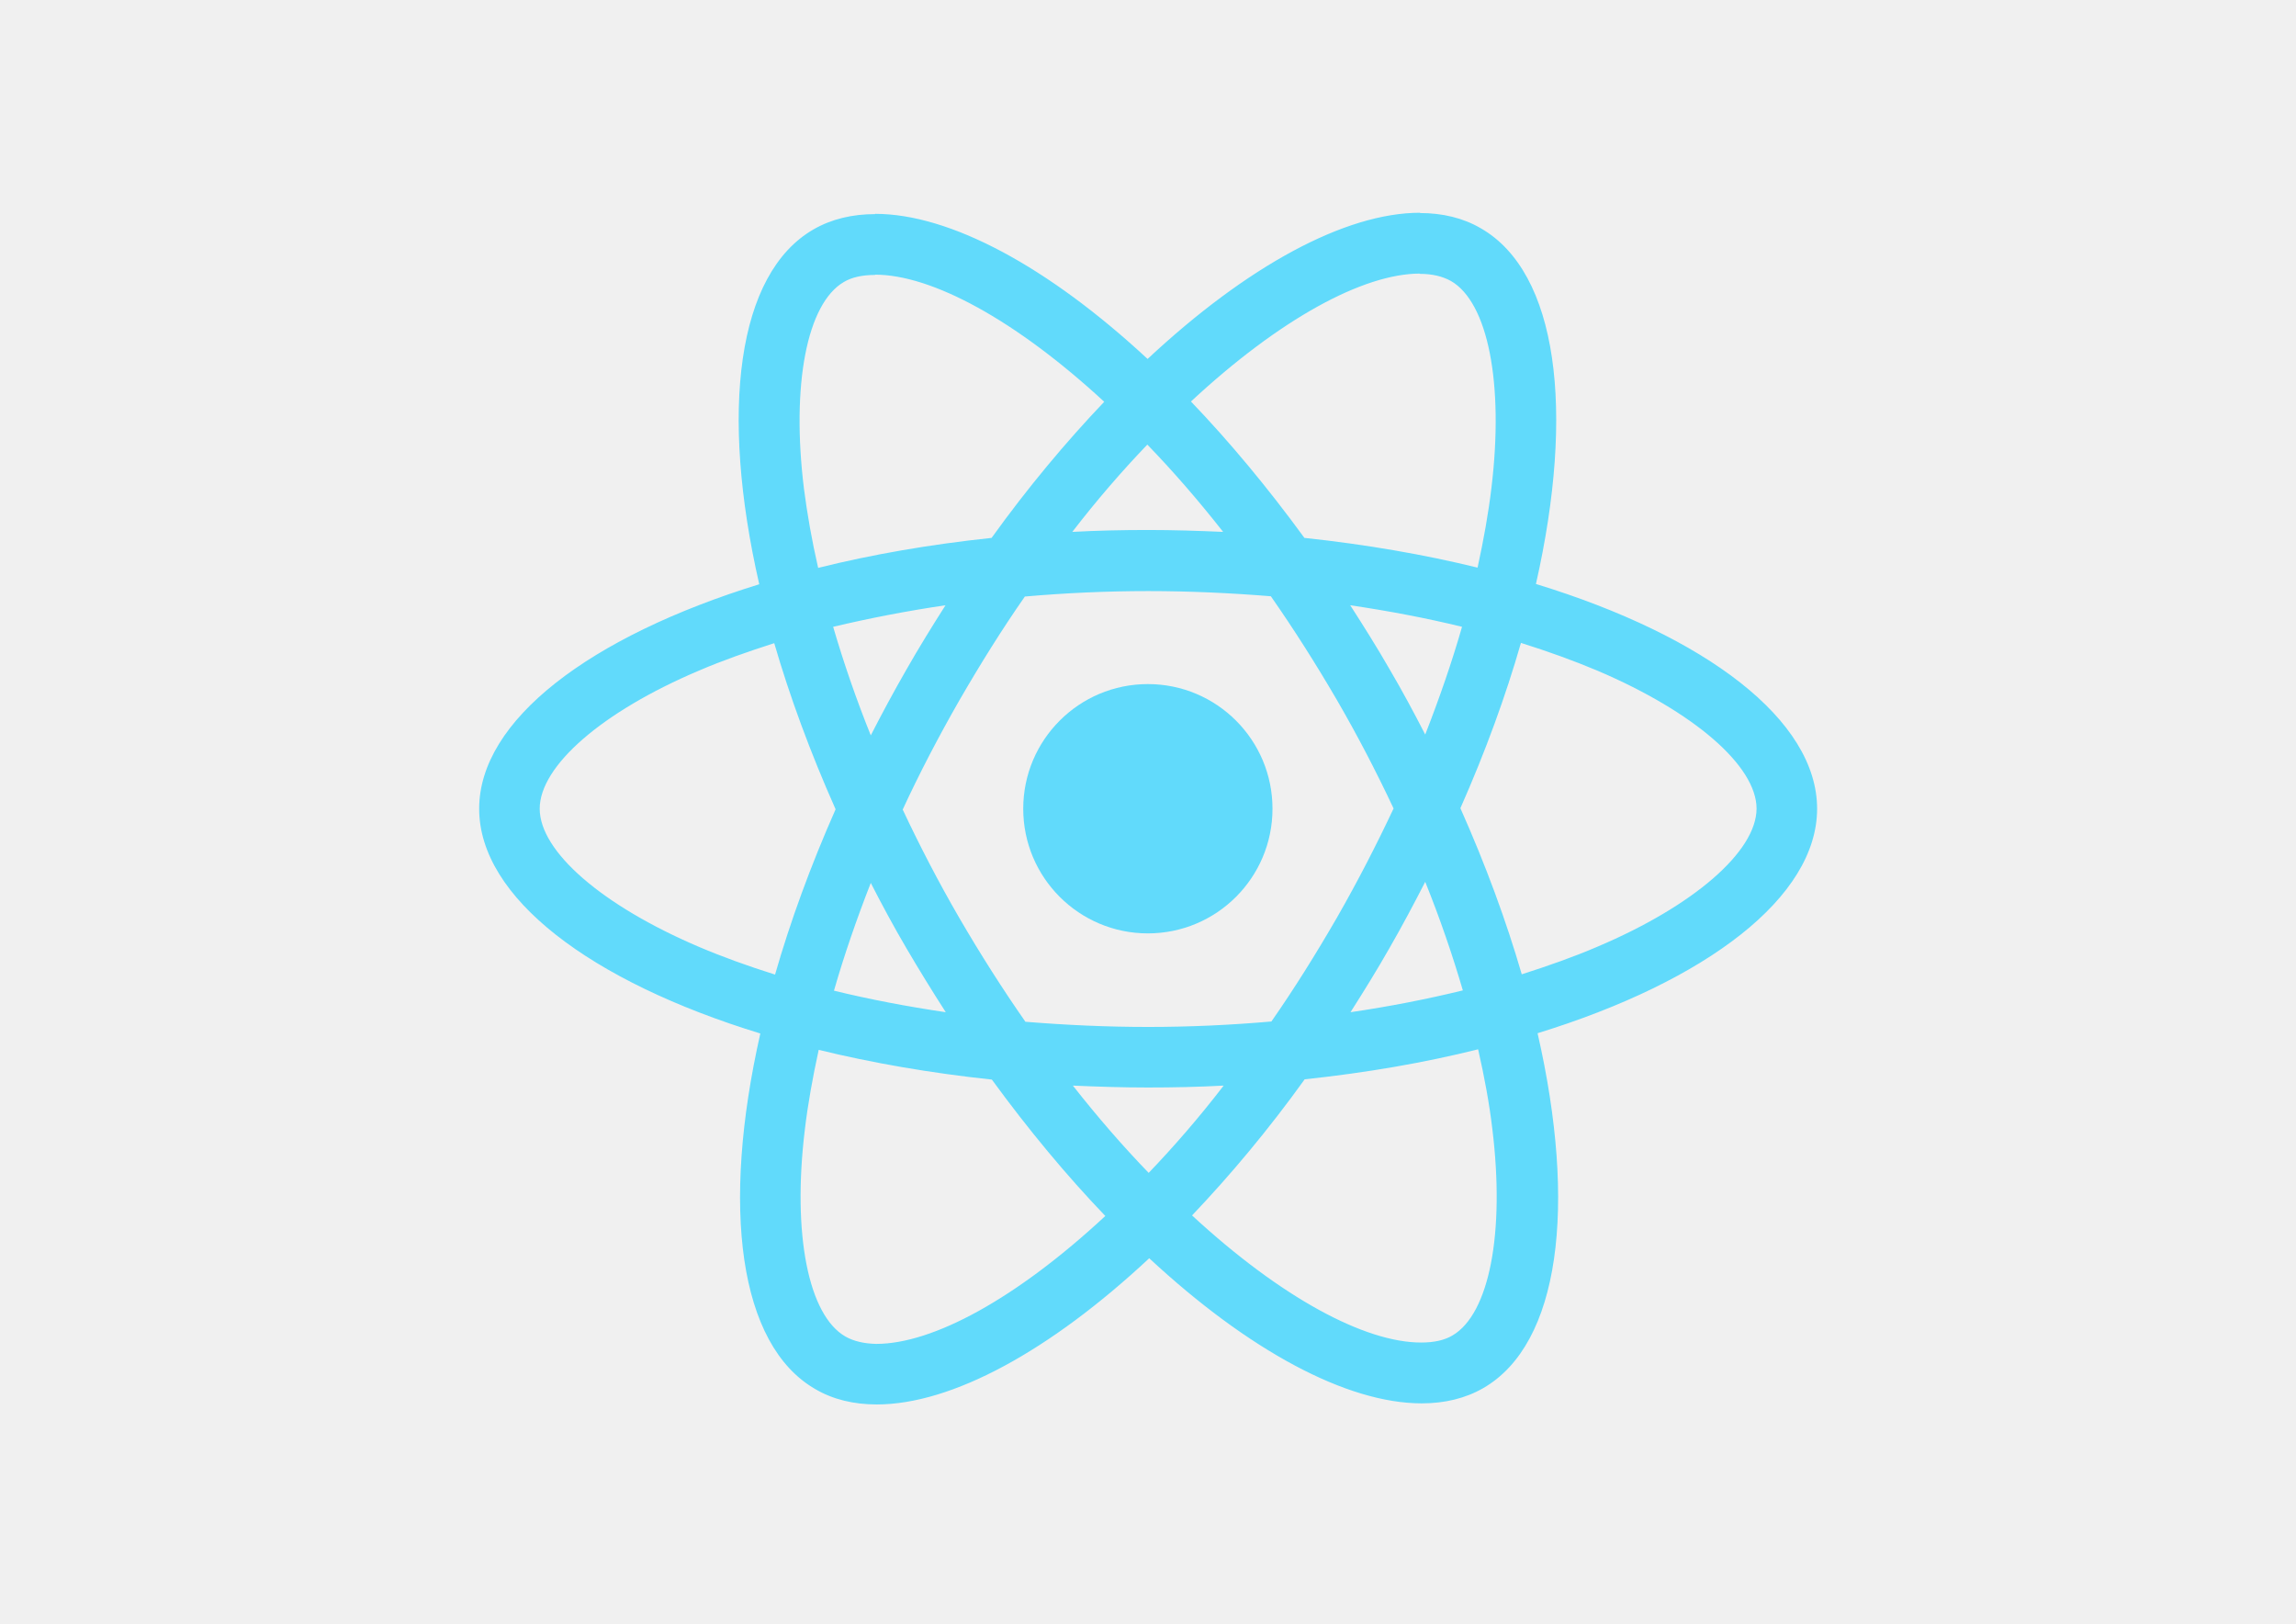
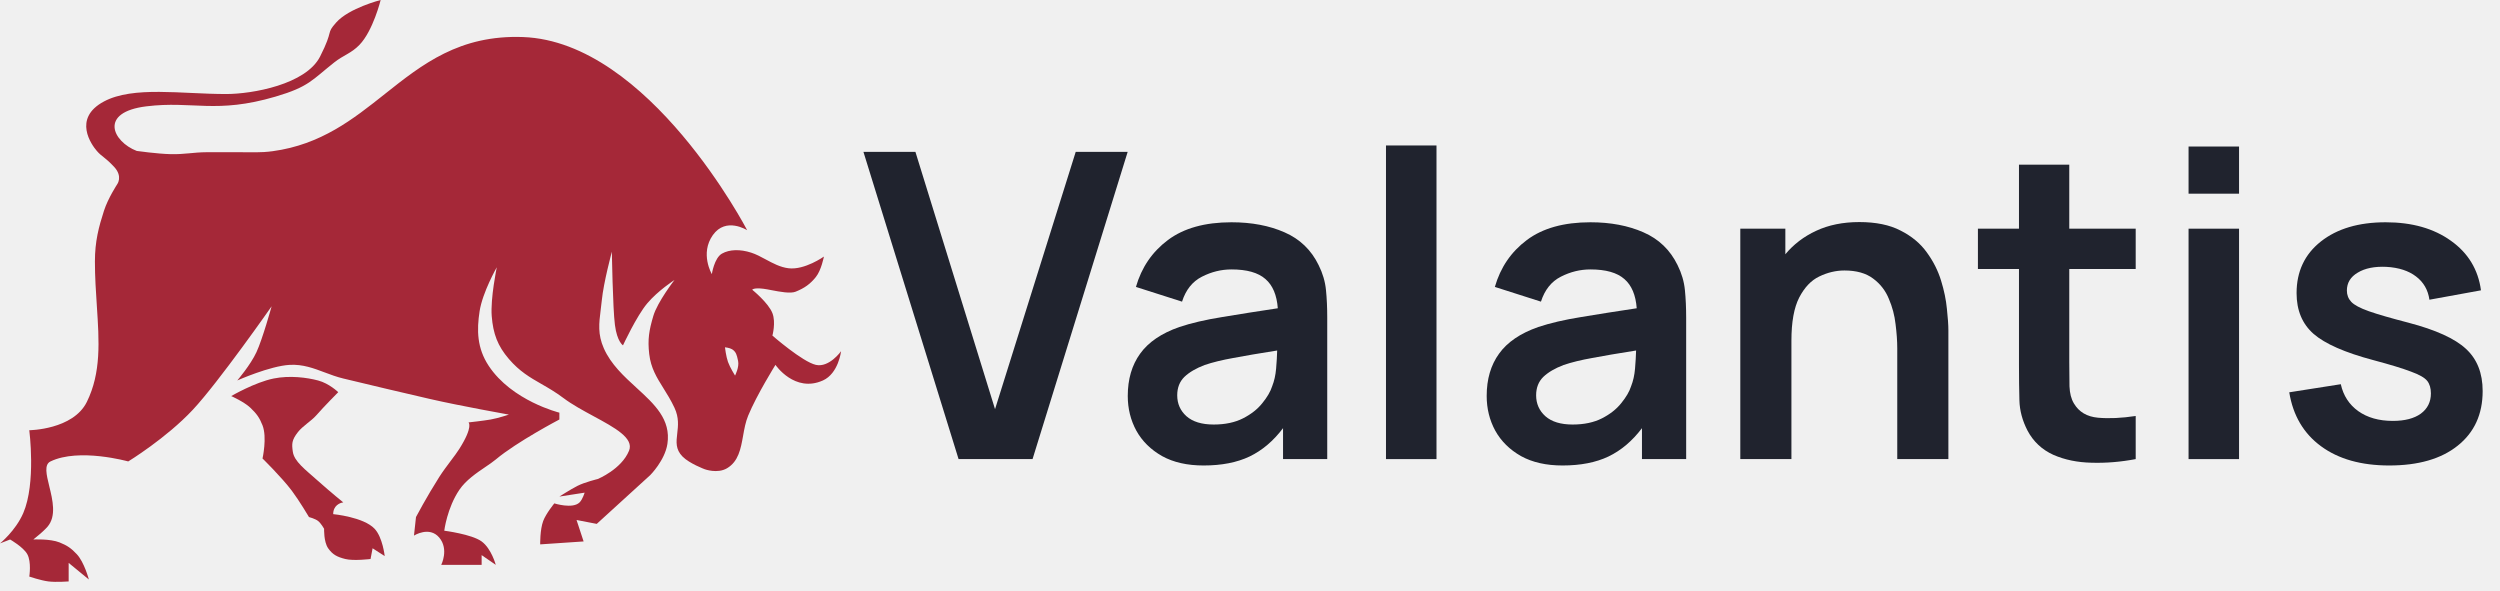
- <svg xmlns="http://www.w3.org/2000/svg" viewBox="0 0 841.9 595.3">
-   <g fill="#61DAFB">
-     <path d="M666.3 296.5c0-32.5-40.7-63.3-103.1-82.4 14.4-63.6 8-114.2-20.2-130.4-6.5-3.8-14.1-5.6-22.4-5.6v22.3c4.6 0 8.3.9 11.4 2.6 13.6 7.8 19.5 37.5 14.9 75.7-1.1 9.4-2.9 19.3-5.1 29.4-19.6-4.8-41-8.5-63.5-10.9-13.5-18.5-27.5-35.3-41.6-50 32.6-30.3 63.2-46.9 84-46.9V78c-27.5 0-63.5 19.6-99.9 53.6-36.4-33.8-72.4-53.2-99.9-53.2v22.3c20.7 0 51.4 16.5 84 46.6-14 14.7-28 31.4-41.3 49.9-22.6 2.4-44 6.1-63.6 11-2.3-10-4-19.7-5.2-29-4.7-38.2 1.1-67.9 14.6-75.8 3-1.8 6.9-2.6 11.5-2.6V78.5c-8.4 0-16 1.8-22.6 5.6-28.1 16.2-34.4 66.7-19.9 130.1-62.2 19.2-102.7 49.9-102.7 82.3 0 32.5 40.7 63.3 103.1 82.4-14.4 63.6-8 114.2 20.2 130.4 6.5 3.8 14.1 5.6 22.5 5.6 27.5 0 63.5-19.6 99.9-53.6 36.4 33.8 72.4 53.2 99.9 53.2 8.4 0 16-1.8 22.6-5.6 28.1-16.2 34.4-66.7 19.9-130.1 62-19.1 102.5-49.9 102.5-82.3zm-130.2-66.7c-3.7 12.9-8.3 26.2-13.5 39.5-4.1-8-8.4-16-13.1-24-4.6-8-9.5-15.8-14.4-23.4 14.2 2.1 27.9 4.7 41 7.9zm-45.8 106.5c-7.8 13.5-15.8 26.3-24.1 38.2-14.9 1.3-30 2-45.2 2-15.1 0-30.2-.7-45-1.9-8.3-11.9-16.4-24.6-24.2-38-7.6-13.1-14.5-26.4-20.8-39.8 6.2-13.4 13.2-26.8 20.7-39.9 7.8-13.5 15.8-26.3 24.1-38.2 14.9-1.3 30-2 45.2-2 15.1 0 30.2.7 45 1.9 8.3 11.9 16.4 24.6 24.2 38 7.6 13.1 14.5 26.4 20.8 39.8-6.3 13.4-13.2 26.8-20.7 39.9zm32.3-13c5.4 13.4 10 26.8 13.8 39.8-13.1 3.2-26.9 5.9-41.2 8 4.9-7.7 9.8-15.6 14.4-23.7 4.6-8 8.9-16.1 13-24.1zM421.2 430c-9.3-9.6-18.6-20.3-27.8-32 9 .4 18.2.7 27.5.7 9.4 0 18.7-.2 27.8-.7-9 11.7-18.3 22.4-27.5 32zm-74.4-58.9c-14.2-2.1-27.9-4.7-41-7.9 3.7-12.9 8.3-26.2 13.5-39.5 4.1 8 8.4 16 13.1 24 4.7 8 9.5 15.8 14.4 23.4zM420.7 163c9.3 9.6 18.6 20.3 27.8 32-9-.4-18.2-.7-27.5-.7-9.4 0-18.7.2-27.8.7 9-11.7 18.3-22.4 27.5-32zm-74 58.9c-4.9 7.7-9.8 15.6-14.4 23.7-4.6 8-8.9 16-13 24-5.4-13.4-10-26.8-13.8-39.8 13.1-3.1 26.9-5.8 41.2-7.9zm-90.5 125.2c-35.4-15.1-58.3-34.9-58.3-50.6 0-15.7 22.9-35.6 58.3-50.6 8.6-3.7 18-7 27.7-10.1 5.7 19.6 13.2 40 22.5 60.9-9.2 20.8-16.6 41.1-22.2 60.6-9.9-3.1-19.3-6.5-28-10.2zM310 490c-13.6-7.8-19.5-37.5-14.9-75.7 1.1-9.4 2.9-19.3 5.1-29.4 19.6 4.8 41 8.5 63.5 10.9 13.5 18.5 27.5 35.3 41.6 50-32.6 30.3-63.2 46.9-84 46.9-4.5-.1-8.3-1-11.3-2.7zm237.2-76.2c4.7 38.2-1.1 67.9-14.6 75.8-3 1.8-6.9 2.6-11.5 2.6-20.7 0-51.4-16.5-84-46.6 14-14.7 28-31.4 41.3-49.9 22.6-2.4 44-6.1 63.6-11 2.3 10.1 4.1 19.8 5.2 29.1zm38.5-66.7c-8.6 3.7-18 7-27.7 10.1-5.7-19.6-13.2-40-22.5-60.9 9.2-20.8 16.6-41.1 22.2-60.6 9.9 3.1 19.3 6.5 28.1 10.2 35.4 15.1 58.3 34.9 58.3 50.6-.1 15.7-23 35.6-58.4 50.6zM320.8 78.4z" />
-     <circle cx="420.9" cy="296.5" r="45.7" />
-     <path d="M520.5 78.1z" />
+ <svg xmlns="http://www.w3.org/2000/svg" width="144" height="34" viewBox="0 0 144 34" fill="none">
+   <path d="M55.214 26.444H59.475L64.954 8.748H61.961L57.314 23.568L52.728 8.748H49.734L55.214 26.444Z" fill="#20232E" />
+   <path d="M69.328 26.812C70.366 26.812 71.247 26.64 71.972 26.296C72.704 25.944 73.347 25.399 73.903 24.662V26.444H76.449V18.296C76.449 17.723 76.425 17.194 76.377 16.711C76.329 16.219 76.188 15.74 75.954 15.273C75.528 14.396 74.872 13.766 73.987 13.381C73.11 12.995 72.092 12.803 70.934 12.803C69.405 12.803 68.186 13.143 67.276 13.823C66.367 14.503 65.752 15.404 65.43 16.527L68.085 17.375C68.302 16.695 68.685 16.215 69.232 15.937C69.779 15.658 70.346 15.519 70.934 15.519C71.819 15.519 72.47 15.703 72.889 16.072C73.307 16.432 73.545 16.994 73.601 17.756C72.458 17.927 71.396 18.096 70.415 18.259C69.441 18.415 68.612 18.608 67.928 18.837C66.898 19.197 66.146 19.709 65.671 20.373C65.197 21.029 64.959 21.84 64.959 22.806C64.959 23.535 65.124 24.203 65.454 24.809C65.792 25.416 66.287 25.903 66.939 26.272C67.59 26.632 68.387 26.812 69.328 26.812ZM69.908 24.453C69.224 24.453 68.701 24.293 68.339 23.974C67.984 23.654 67.808 23.253 67.808 22.769C67.808 22.335 67.944 21.983 68.218 21.712C68.499 21.442 68.89 21.213 69.389 21.024C69.847 20.869 70.398 20.733 71.042 20.619C71.686 20.496 72.527 20.353 73.565 20.189C73.557 20.5 73.537 20.848 73.504 21.233C73.472 21.61 73.396 21.95 73.275 22.253C73.178 22.556 72.989 22.88 72.708 23.224C72.434 23.568 72.064 23.859 71.597 24.097C71.131 24.334 70.567 24.453 69.908 24.453Z" fill="#20232E" />
+   <path d="M79.833 26.444H82.742V8.379H79.833V26.444Z" fill="#20232E" />
+   <path d="M90.002 26.812C91.04 26.812 91.921 26.64 92.645 26.296C93.378 25.944 94.021 25.399 94.577 24.662V26.444H97.123V18.296C97.123 17.723 97.099 17.194 97.051 16.711C97.003 16.219 96.862 15.74 96.629 15.273C96.202 14.396 95.546 13.766 94.661 13.381C93.784 12.995 92.766 12.803 91.608 12.803C90.079 12.803 88.86 13.143 87.95 13.823C87.041 14.503 86.426 15.404 86.104 16.527L88.759 17.375C88.976 16.695 89.359 16.215 89.906 15.937C90.453 15.658 91.02 15.519 91.608 15.519C92.493 15.519 93.144 15.703 93.563 16.072C93.981 16.432 94.219 16.994 94.275 17.756C93.132 17.927 92.07 18.096 91.088 18.259C90.115 18.415 89.286 18.608 88.602 18.837C87.572 19.197 86.82 19.709 86.345 20.373C85.87 21.029 85.633 21.84 85.633 22.806C85.633 23.535 85.798 24.203 86.128 24.809C86.466 25.416 86.961 25.903 87.612 26.272C88.264 26.632 89.061 26.812 90.002 26.812ZM90.582 24.453C89.898 24.453 89.375 24.293 89.013 23.974C88.659 23.654 88.481 23.253 88.481 22.769C88.481 22.335 88.618 21.983 88.892 21.712C89.174 21.442 89.564 21.213 90.063 21.024C90.521 20.869 91.072 20.733 91.716 20.619C92.36 20.496 93.201 20.353 94.239 20.189C94.231 20.5 94.21 20.848 94.178 21.233C94.146 21.61 94.07 21.95 93.949 22.253C93.853 22.556 93.663 22.88 93.382 23.224C93.108 23.568 92.738 23.859 92.271 24.097C91.805 24.334 91.241 24.453 90.582 24.453Z" fill="#20232E" />
+   <path d="M100.241 26.444H103.186V19.623C103.186 18.55 103.335 17.723 103.633 17.141C103.939 16.551 104.325 16.146 104.792 15.924C105.266 15.695 105.749 15.58 106.24 15.58C106.932 15.58 107.483 15.736 107.894 16.047C108.304 16.35 108.606 16.74 108.799 17.215C109 17.682 109.129 18.169 109.185 18.677C109.249 19.185 109.282 19.644 109.282 20.053V26.444H112.227V19.034C112.227 18.722 112.198 18.308 112.142 17.792C112.094 17.276 111.981 16.731 111.804 16.158C111.627 15.584 111.354 15.044 110.983 14.536C110.613 14.02 110.11 13.602 109.475 13.282C108.847 12.954 108.055 12.791 107.097 12.791C106.156 12.791 105.327 12.959 104.611 13.294C103.903 13.622 103.311 14.073 102.836 14.646V13.172H100.241V26.444Z" fill="#20232E" />
+   <path d="M123.016 26.444V23.961C122.204 24.084 121.479 24.117 120.844 24.06C120.208 24.002 119.745 23.728 119.456 23.236C119.303 22.982 119.218 22.655 119.202 22.253C119.194 21.844 119.19 21.377 119.19 20.852V15.494H123.016V13.172H119.19V9.485H116.293V13.172H113.928V15.494H116.293V21.024C116.293 21.786 116.302 22.466 116.318 23.064C116.334 23.654 116.491 24.236 116.788 24.809C117.126 25.44 117.621 25.903 118.273 26.198C118.925 26.485 119.661 26.636 120.482 26.653C121.31 26.677 122.155 26.608 123.016 26.444Z" fill="#20232E" />
+   <path d="M126.061 11.156H128.969V8.44H126.061V11.156ZM126.061 26.444H128.969V13.172H126.061V26.444Z" fill="#20232E" />
+   <path d="M137.618 26.812C139.3 26.812 140.615 26.431 141.565 25.67C142.522 24.908 143.001 23.859 143.001 22.524C143.001 21.491 142.679 20.68 142.035 20.09C141.4 19.5 140.301 19.001 138.74 18.591C137.727 18.329 136.962 18.108 136.447 17.927C135.94 17.747 135.602 17.567 135.433 17.387C135.264 17.207 135.18 16.989 135.18 16.735C135.18 16.293 135.389 15.949 135.807 15.703C136.226 15.449 136.777 15.339 137.461 15.371C138.169 15.412 138.736 15.597 139.163 15.924C139.597 16.252 139.855 16.699 139.935 17.264L142.904 16.723C142.743 15.527 142.168 14.577 141.178 13.872C140.189 13.159 138.933 12.803 137.413 12.803C135.86 12.803 134.617 13.172 133.683 13.909C132.75 14.646 132.283 15.638 132.283 16.883C132.283 17.874 132.609 18.657 133.261 19.23C133.921 19.804 135.067 20.308 136.701 20.742C137.682 21.004 138.406 21.225 138.873 21.405C139.348 21.577 139.658 21.753 139.803 21.934C139.947 22.114 140.02 22.356 140.02 22.659C140.02 23.15 139.827 23.54 139.44 23.826C139.054 24.105 138.515 24.244 137.823 24.244C137.026 24.244 136.363 24.056 135.832 23.679C135.309 23.302 134.975 22.786 134.83 22.13L131.861 22.597C132.078 23.933 132.689 24.969 133.695 25.706C134.701 26.444 136.009 26.812 137.618 26.812Z" fill="#20232E" />
+   <g clip-path="url(#clip0_3798_60690)">
+     <path d="M15.761 21.802C14.677 22.021 13.318 22.814 13.318 22.814C13.318 22.814 14.059 23.142 14.423 23.488C14.774 23.821 14.948 24.056 15.121 24.5C15.394 25.198 15.121 26.41 15.121 26.41C15.121 26.41 16.221 27.485 16.808 28.265C17.234 28.831 17.797 29.782 17.797 29.782C17.797 29.782 18.15 29.875 18.32 30.007C18.49 30.139 18.669 30.457 18.669 30.457C18.669 30.457 18.641 31.211 18.902 31.581C19.161 31.948 19.413 32.078 19.89 32.199C20.367 32.319 21.344 32.199 21.344 32.199L21.461 31.581L22.159 32.03C22.159 32.03 22.043 30.951 21.577 30.457C20.938 29.778 19.192 29.614 19.192 29.614C19.192 29.119 19.58 28.958 19.774 28.939C19.774 28.939 19.076 28.377 18.32 27.703C17.564 27.029 16.945 26.578 16.866 26.017C16.802 25.569 16.798 25.354 17.157 24.893C17.433 24.538 17.93 24.249 18.204 23.938C18.682 23.393 19.483 22.589 19.483 22.589C19.483 22.589 18.96 22.083 18.32 21.915C17.68 21.746 16.695 21.614 15.761 21.802Z" fill="#A52838" />
+     <path fill-rule="evenodd" clip-rule="evenodd" d="M43.328 16.689C43.328 16.689 44.26 17.441 44.491 18.037C44.699 18.572 44.491 19.33 44.491 19.33C44.491 19.33 46.22 20.84 46.992 21.016C47.764 21.191 48.446 20.229 48.446 20.229C48.446 20.229 48.301 21.51 47.399 21.915C45.771 22.645 44.666 21.016 44.666 21.016C44.666 21.016 43.589 22.744 43.096 23.938C42.944 24.304 42.872 24.707 42.802 25.102C42.667 25.855 42.537 26.581 41.874 26.973C41.323 27.298 40.595 27.029 40.595 27.029C40.595 27.029 39.716 26.704 39.315 26.298C38.902 25.879 38.952 25.454 39.009 24.969C39.06 24.535 39.116 24.054 38.85 23.488C38.644 23.05 38.42 22.692 38.21 22.355C37.827 21.742 37.491 21.204 37.396 20.398C37.295 19.543 37.39 19.018 37.629 18.206C37.867 17.394 38.85 16.127 38.85 16.127C38.85 16.127 37.894 16.745 37.28 17.475C36.665 18.206 35.884 19.892 35.884 19.892C35.884 19.892 35.544 19.688 35.419 18.712C35.294 17.735 35.244 14.497 35.244 14.497C35.244 14.497 34.765 16.264 34.663 17.307C34.644 17.499 34.621 17.68 34.599 17.854C34.502 18.624 34.423 19.253 34.779 20.06C35.187 20.987 35.943 21.678 36.665 22.339C37.694 23.28 38.656 24.158 38.443 25.567C38.299 26.52 37.454 27.366 37.454 27.366L34.372 30.176L33.209 29.951L33.616 31.187L31.115 31.356C31.115 31.356 31.1 30.506 31.289 30.007C31.454 29.572 31.929 28.995 31.929 28.995C31.929 28.995 32.985 29.332 33.383 28.939C33.561 28.764 33.674 28.377 33.674 28.377L32.22 28.602C32.22 28.602 32.858 28.192 33.267 27.984C33.675 27.776 34.43 27.591 34.43 27.591C34.43 27.591 35.797 27.032 36.233 25.961C36.527 25.238 35.411 24.634 34.187 23.971C33.583 23.644 32.953 23.303 32.453 22.926C31.997 22.584 31.579 22.343 31.181 22.115C30.526 21.739 29.927 21.395 29.312 20.678C28.664 19.924 28.403 19.226 28.323 18.206C28.244 17.185 28.614 15.396 28.614 15.396C28.614 15.396 27.796 16.828 27.625 17.925C27.455 19.022 27.476 20.054 28.149 21.072C29.486 23.095 32.22 23.769 32.22 23.769V24.163C32.22 24.163 29.771 25.446 28.556 26.467C28.395 26.602 28.185 26.744 27.957 26.899C27.444 27.247 26.836 27.659 26.462 28.209C25.75 29.257 25.59 30.569 25.59 30.569C25.59 30.569 27.174 30.77 27.742 31.187C28.309 31.604 28.556 32.536 28.556 32.536L27.742 31.974V32.536H25.415C25.415 32.536 25.87 31.637 25.299 30.962C24.728 30.288 23.845 30.85 23.845 30.85L23.961 29.782C23.961 29.782 24.57 28.625 25.299 27.478C25.503 27.158 25.739 26.844 25.958 26.552C26.151 26.296 26.331 26.057 26.462 25.849C27.276 24.556 26.986 24.331 26.986 24.331C26.986 24.331 27.834 24.239 28.265 24.163C28.697 24.086 29.312 23.882 29.312 23.882C29.312 23.882 26.458 23.371 24.776 22.983C22.643 22.49 21.902 22.313 19.774 21.802C19.398 21.712 19.048 21.581 18.703 21.451C18.065 21.211 17.441 20.976 16.692 21.016C15.551 21.076 13.667 21.915 13.667 21.915C13.667 21.915 14.43 21.024 14.772 20.285C15.128 19.517 15.645 17.644 15.645 17.644C15.645 17.644 12.603 22 11.108 23.601C9.581 25.237 7.386 26.579 7.386 26.579C7.386 26.579 4.554 25.784 2.908 26.579C2.533 26.76 2.673 27.333 2.838 28.008C3.032 28.8 3.261 29.734 2.733 30.344C2.589 30.511 2.326 30.738 2.326 30.738L1.919 31.075C1.919 31.075 2.882 31.023 3.431 31.243C3.868 31.419 4.103 31.579 4.42 31.918C4.857 32.383 5.118 33.379 5.118 33.379L3.955 32.423V33.491C3.955 33.491 3.235 33.546 2.792 33.491C2.349 33.436 1.687 33.21 1.687 33.21C1.687 33.21 1.822 32.369 1.57 31.918C1.342 31.508 0.582 31.075 0.582 31.075L0 31.3C0 31.3 0.894 30.579 1.338 29.558C2.086 27.833 1.687 24.781 1.687 24.781C1.687 24.781 4.21 24.756 5.002 23.151C5.833 21.463 5.713 19.66 5.578 17.619C5.524 16.806 5.467 15.955 5.467 15.059C5.467 13.901 5.689 13.067 5.99 12.137C6.224 11.415 6.746 10.621 6.746 10.621C6.746 10.621 7.095 10.172 6.572 9.61C6.048 9.048 5.868 9.031 5.578 8.694C5.287 8.357 4.155 6.823 5.99 5.844C7.677 4.945 10.448 5.416 13.027 5.416C14.54 5.416 17.622 4.862 18.436 3.259C19.25 1.657 18.751 1.984 19.367 1.293C20.102 0.466 21.926 0 21.926 0C21.926 0 21.489 1.774 20.704 2.585C20.227 3.079 19.792 3.168 19.25 3.597C17.971 4.608 17.797 4.998 15.877 5.563C12.446 6.575 11.12 5.797 8.433 6.125C5.675 6.463 6.488 8.156 7.876 8.694C7.876 8.694 9.063 8.862 9.829 8.879C10.648 8.898 11.108 8.772 11.922 8.767C12.737 8.762 13.125 8.769 13.609 8.767C14.556 8.763 15 8.804 15.703 8.709C18.492 8.331 20.337 6.867 22.166 5.416L22.166 5.416L22.166 5.415C24.329 3.699 26.471 2 30.126 2.134C37.396 2.399 43.037 13.261 43.037 13.261C43.037 13.261 41.816 12.474 41.06 13.541C40.304 14.609 41.002 15.789 41.002 15.789C41.002 15.789 41.141 14.862 41.583 14.609C42.026 14.357 42.644 14.351 43.27 14.553C43.551 14.643 43.825 14.791 44.105 14.942C44.52 15.165 44.946 15.395 45.422 15.452C46.351 15.564 47.457 14.778 47.457 14.778C47.457 14.778 47.31 15.563 46.992 15.958C46.674 16.353 46.353 16.59 45.829 16.801C45.528 16.922 44.934 16.808 44.447 16.715C44.266 16.68 44.099 16.648 43.968 16.632C43.392 16.562 43.328 16.689 43.328 16.689ZM42.514 20.791C42.592 21.145 42.339 21.634 42.339 21.634C42.339 21.634 42.046 21.165 41.932 20.847C41.819 20.529 41.758 20.004 41.758 20.004C41.758 20.004 42.025 20.031 42.165 20.116C42.4 20.26 42.445 20.47 42.498 20.718L42.498 20.718L42.502 20.736C42.506 20.754 42.51 20.772 42.514 20.791Z" fill="#A52838" />
  </g>
+   <defs>
+     <clipPath id="clip0_3798_60690">
+       <rect width="48.734" height="33.516" fill="white" />
+     </clipPath>
+   </defs>
</svg>
